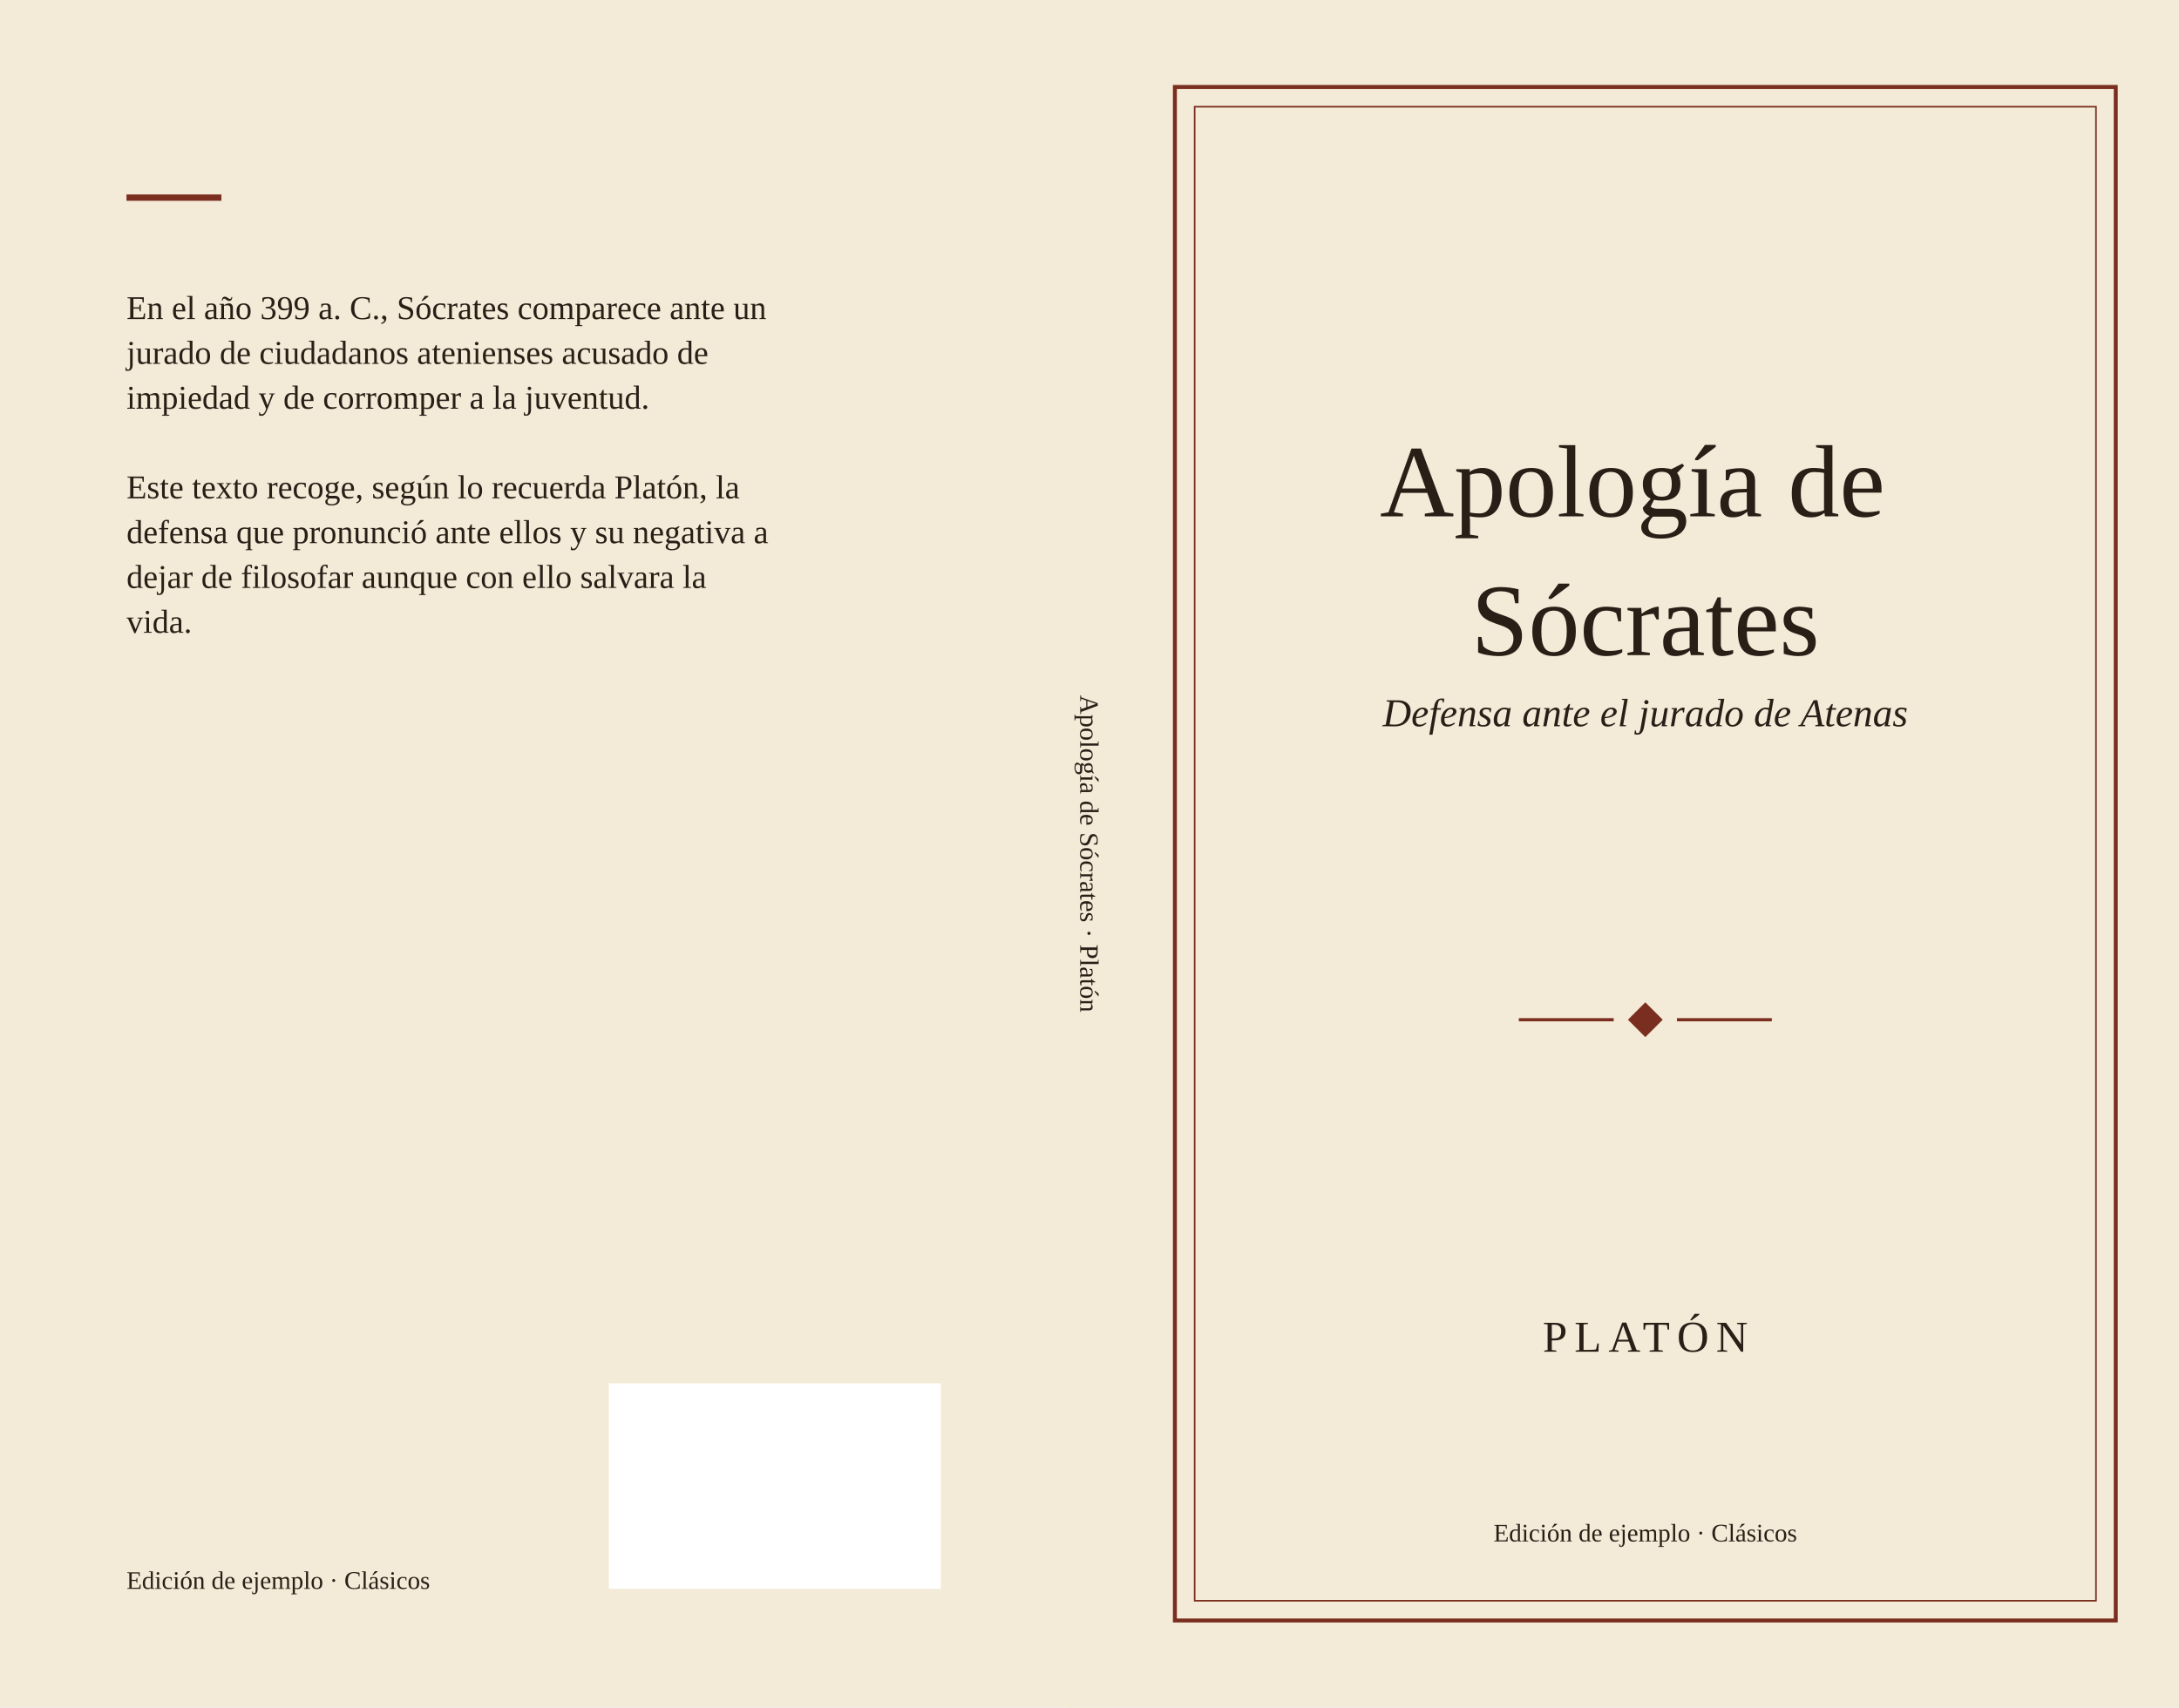
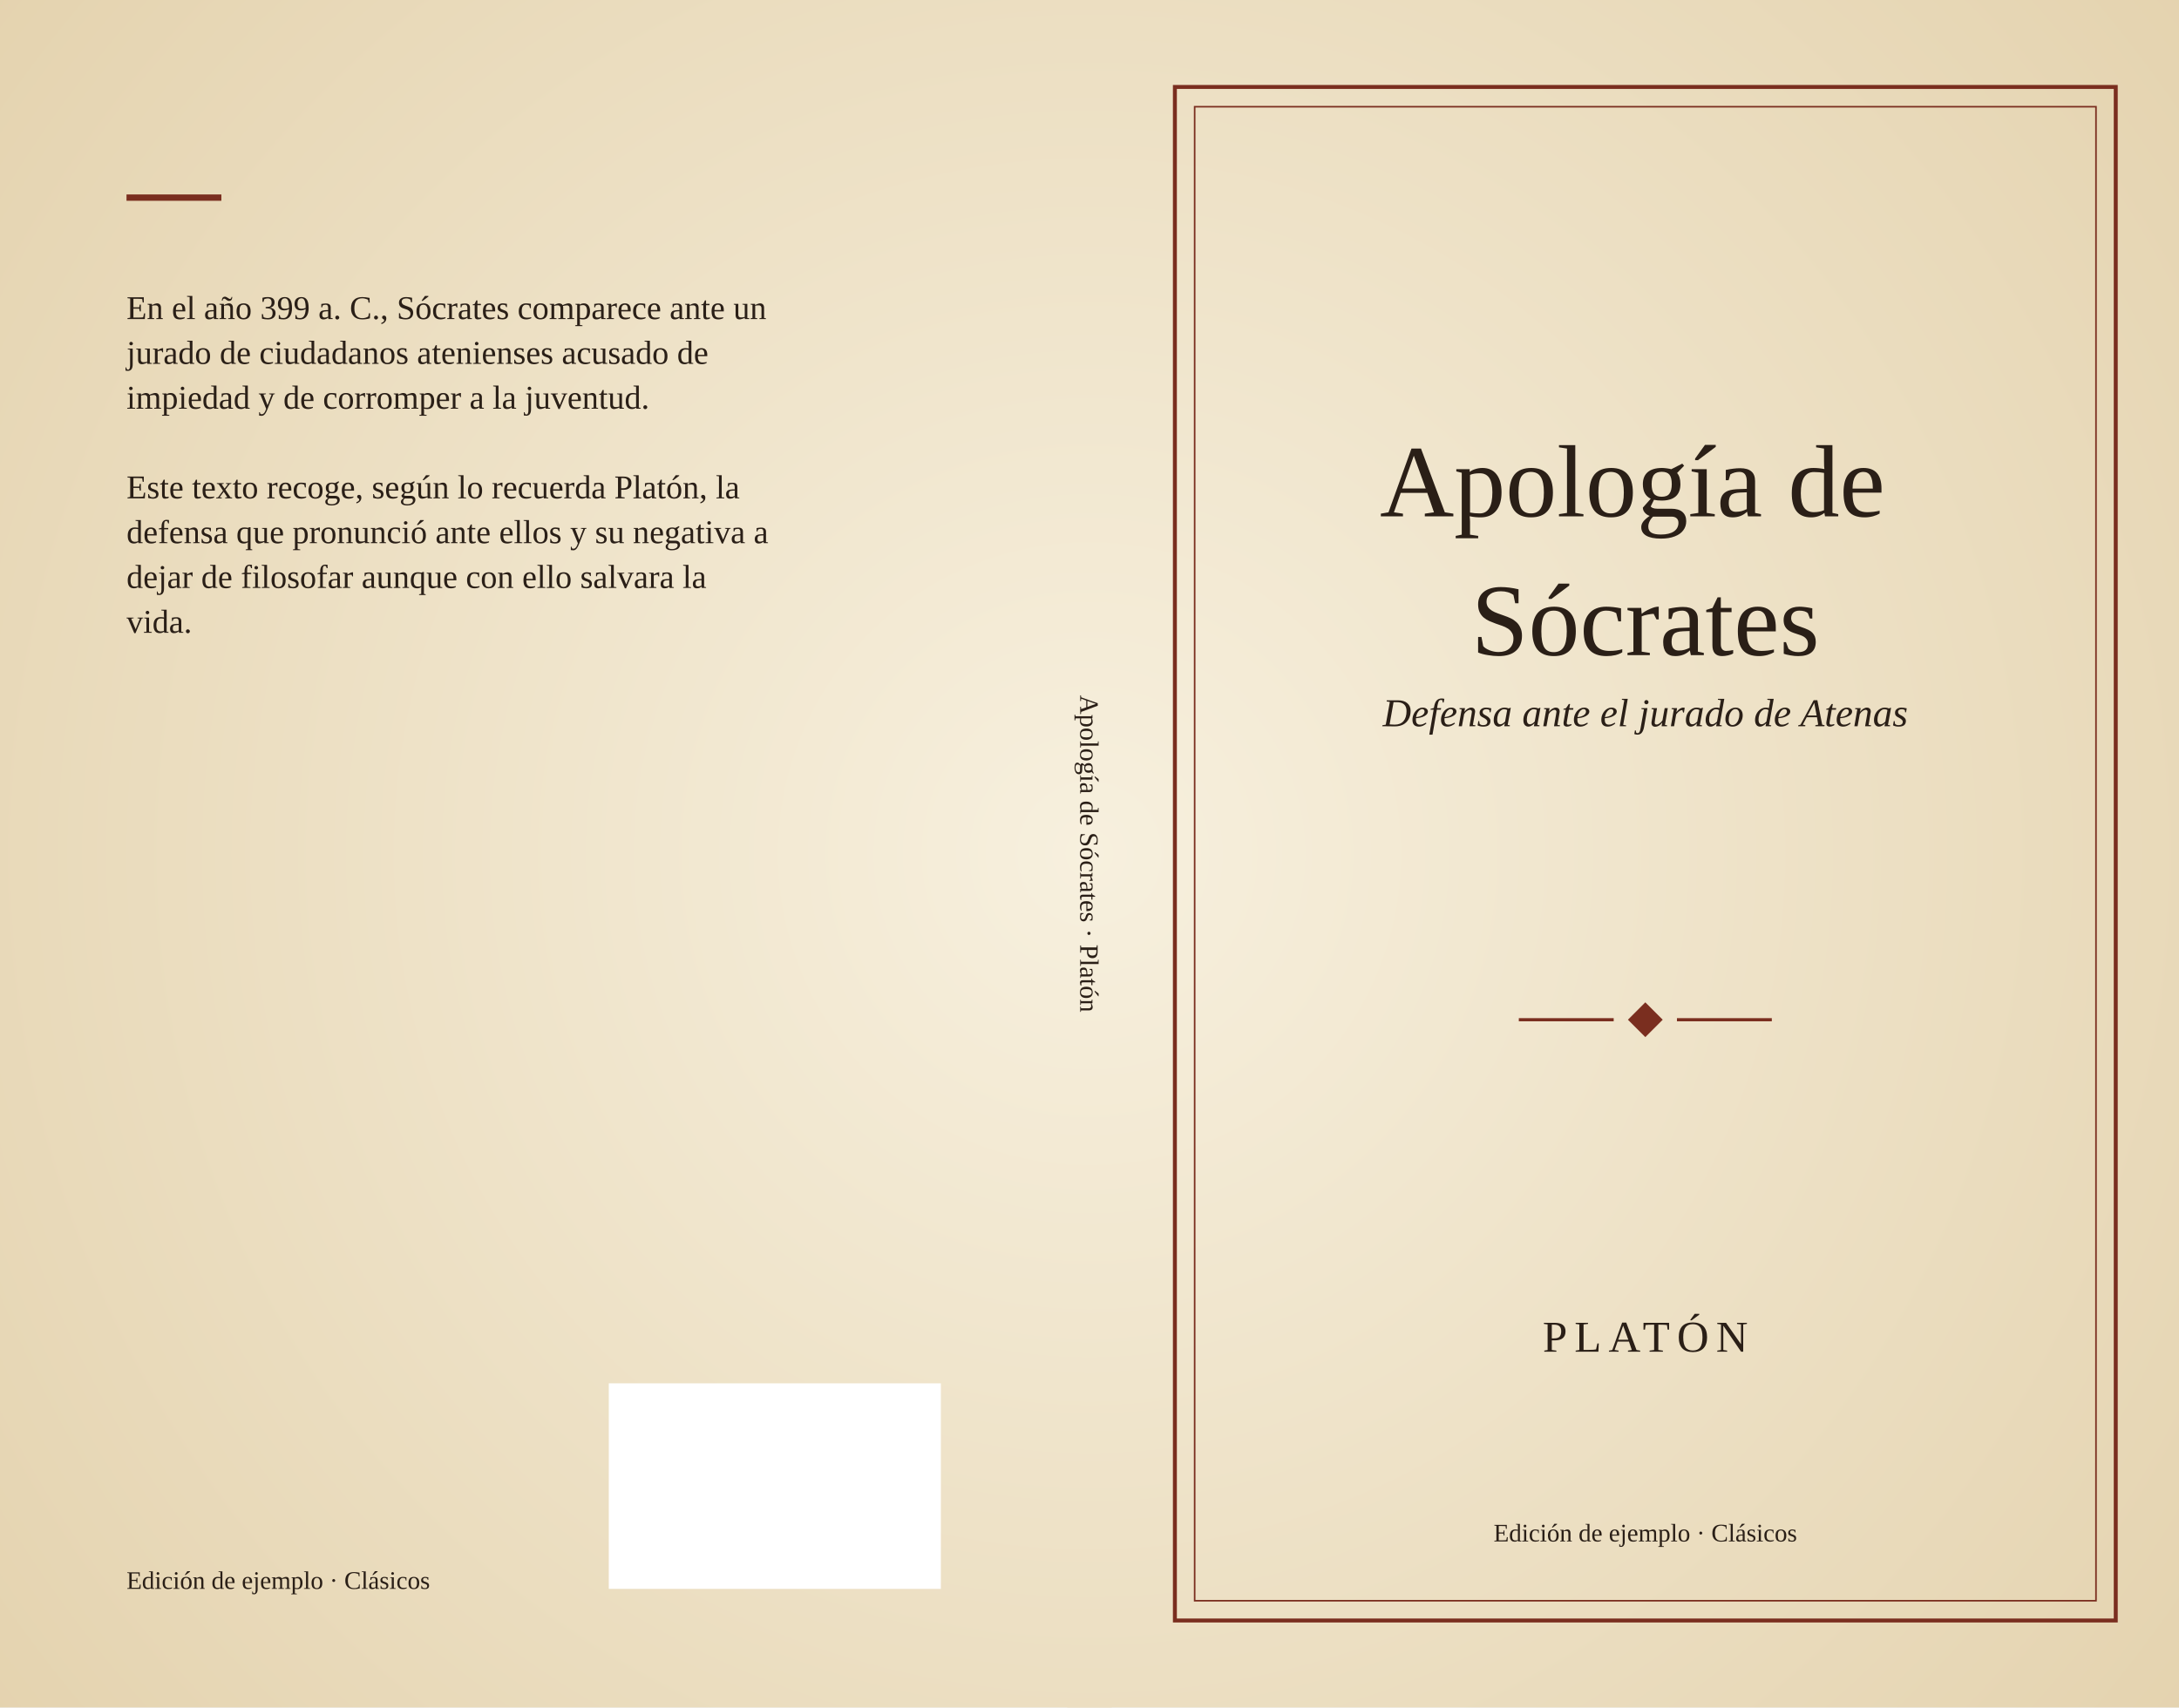
<svg xmlns="http://www.w3.org/2000/svg" width="275.6mm" height="216mm" viewBox="93 0 275.6 216">
-   <rect x="0" y="0" width="461.6" height="216" fill="#f3ead7" />
+   <defs>
+     <radialGradient id="fondo-degradado" gradientUnits="userSpaceOnUse" cx="230.8" cy="108" r="254.819">
+       <stop offset="0" stop-color="#f7f0de" />
+       <stop offset="1" stop-color="#dcc69a" />
+     </radialGradient>
+   </defs>
+   <rect x="0" y="0" width="461.6" height="216" fill="url(#fondo-degradado)" />
  <rect x="241.6" y="11" width="119" height="194" fill="none" stroke="#7a2e1f" stroke-width="0.5" />
  <rect x="244.1" y="13.5" width="114" height="189" fill="none" stroke="#7a2e1f" stroke-width="0.2" />
  <text x="301.1" y="65.325" font-family="Georgia, 'Times New Roman', serif" font-size="13" text-anchor="middle" fill="#2a1f17">
    <tspan x="301.1" dy="0">Apología de</tspan>
    <tspan x="301.1" dy="17.55">Sócrates</tspan>
  </text>
  <text x="301.1" y="91.875" font-family="Georgia, 'Times New Roman', serif" font-size="5" text-anchor="middle" fill="#2a1f17" font-style="italic">
    <tspan x="301.1" dy="0">Defensa ante el jurado de Atenas</tspan>
  </text>
  <line x1="285.1" y1="129" x2="297.1" y2="129" stroke="#7a2e1f" stroke-width="0.4" />
  <line x1="305.1" y1="129" x2="317.1" y2="129" stroke="#7a2e1f" stroke-width="0.4" />
  <polygon points="301.1,126.8 303.3,129 301.1,131.2 298.9,129" fill="#7a2e1f" />
  <text x="301.1" y="171" font-family="Georgia, 'Times New Roman', serif" font-size="5.6" text-anchor="middle" fill="#2a1f17" letter-spacing="0.9">
    <tspan x="301.1" dy="0">PLATÓN</tspan>
  </text>
  <text x="301.1" y="195" font-family="Georgia, 'Times New Roman', serif" font-size="3.2" text-anchor="middle" fill="#2a1f17">
    <tspan x="301.1" dy="0">Edición de ejemplo · Clásicos</tspan>
  </text>
  <line x1="109" y1="25" x2="121" y2="25" stroke="#7a2e1f" stroke-width="0.8" />
  <text x="109" y="40.36" font-family="Georgia, 'Times New Roman', serif" font-size="4.2" text-anchor="start" fill="#2a1f17">
    <tspan x="109" dy="0">En el año 399 a. C., Sócrates comparece ante un</tspan>
    <tspan x="109" dy="5.67">jurado de ciudadanos atenienses acusado de</tspan>
    <tspan x="109" dy="5.67">impiedad y de corromper a la juventud.</tspan>
    <tspan x="109" dy="5.67"> </tspan>
    <tspan x="109" dy="5.67">Este texto recoge, según lo recuerda Platón, la</tspan>
    <tspan x="109" dy="5.67">defensa que pronunció ante ellos y su negativa a</tspan>
    <tspan x="109" dy="5.67">dejar de filosofar aunque con ello salvara la</tspan>
    <tspan x="109" dy="5.67">vida.</tspan>
  </text>
  <text x="109" y="201" font-family="Georgia, 'Times New Roman', serif" font-size="3.2" text-anchor="start" fill="#2a1f17">
    <tspan x="109" dy="0">Edición de ejemplo · Clásicos</tspan>
  </text>
  <rect x="170" y="175" width="42" height="26" fill="#ffffff" />
-   <rect x="228" y="0" width="5.6" height="216" fill="#f3ead7" />
+   <rect x="228" y="0" width="5.6" height="216" fill="url(#fondo-degradado)" />
  <text transform="translate(229.624 108) rotate(90)" font-family="Georgia, 'Times New Roman', serif" font-size="3.36" text-anchor="middle" fill="#2a1f17">Apología de Sócrates · Platón</text>
  <text x="13" y="16.2" font-family="Georgia, 'Times New Roman', serif" font-size="4" text-anchor="start" fill="#2a1f17">
    <tspan x="13" dy="0">Las preguntas que plantea Sócrates</tspan>
    <tspan x="13" dy="5.4">siguen sin respuesta definitiva, y</tspan>
    <tspan x="13" dy="5.4">por eso este diálogo se sigue</tspan>
    <tspan x="13" dy="5.4">leyendo.</tspan>
  </text>
  <text x="378.6" y="16.2" font-family="Georgia, 'Times New Roman', serif" font-size="4" text-anchor="start" fill="#2a1f17">
    <tspan x="378.6" dy="0">Platón (c. 428–348 a. C.) fue</tspan>
    <tspan x="378.6" dy="5.4">discípulo de Sócrates y fundó la</tspan>
    <tspan x="378.6" dy="5.4">Academia en Atenas.</tspan>
  </text>
</svg>
